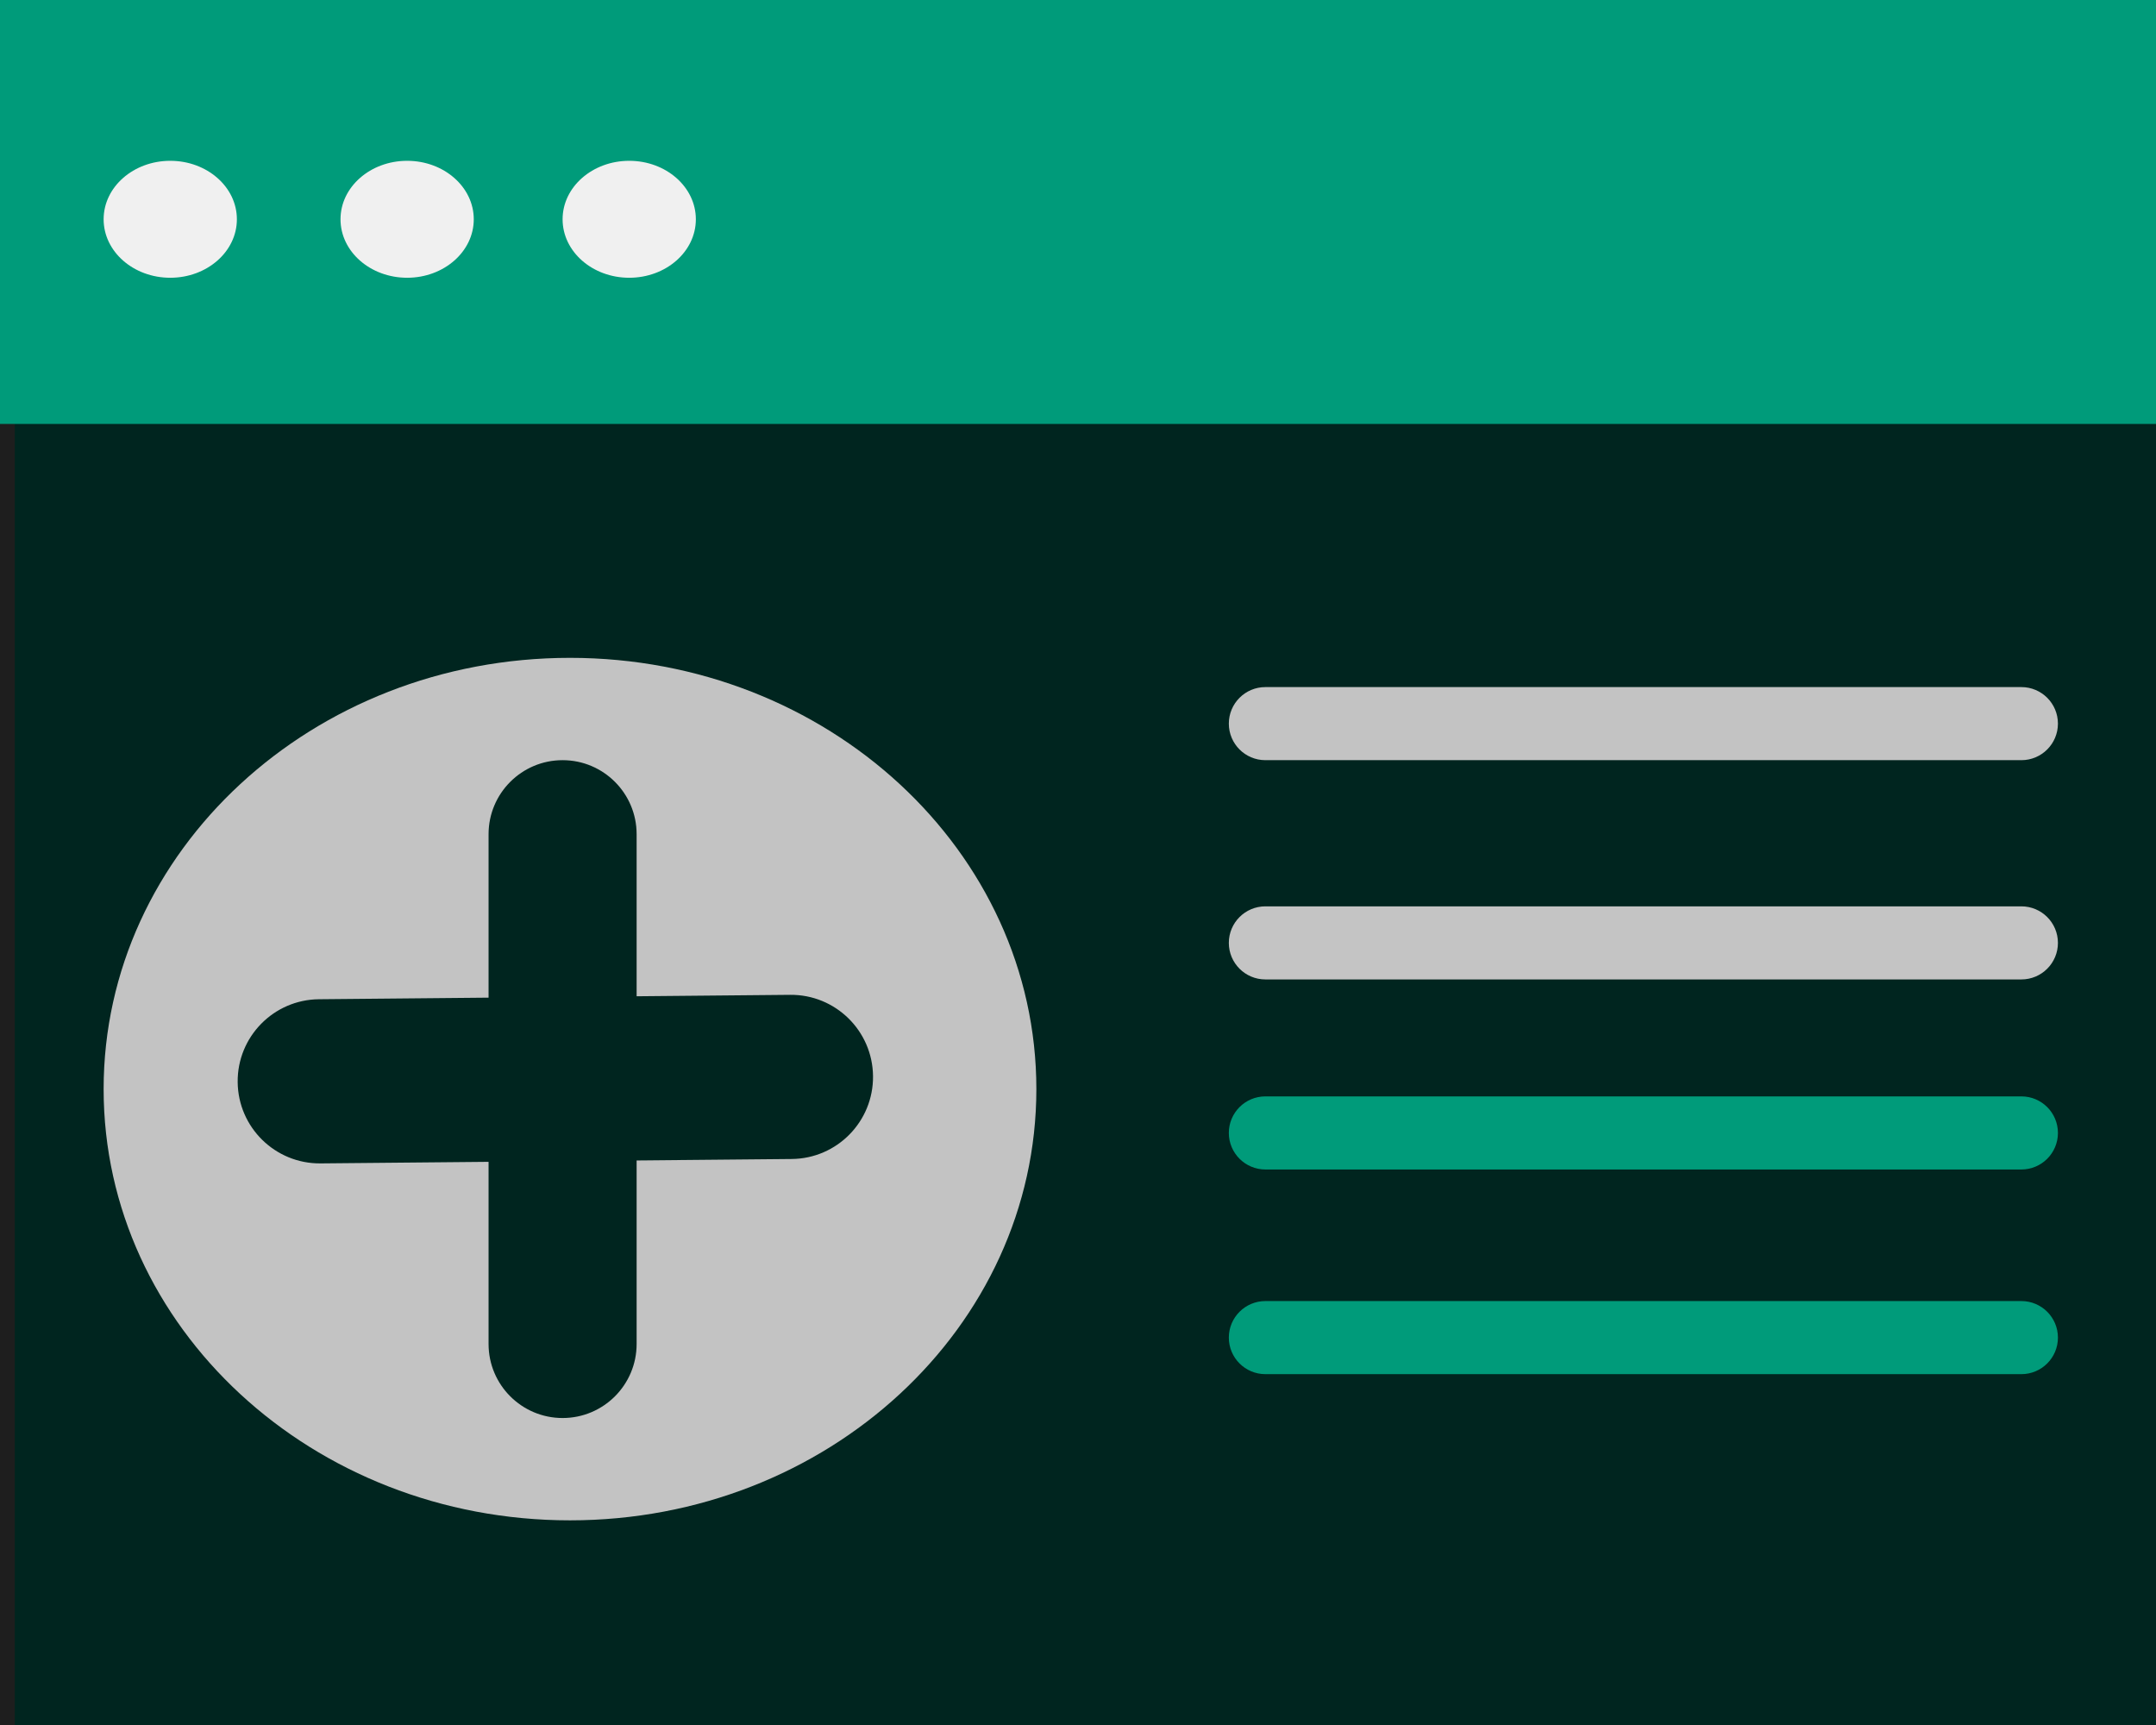
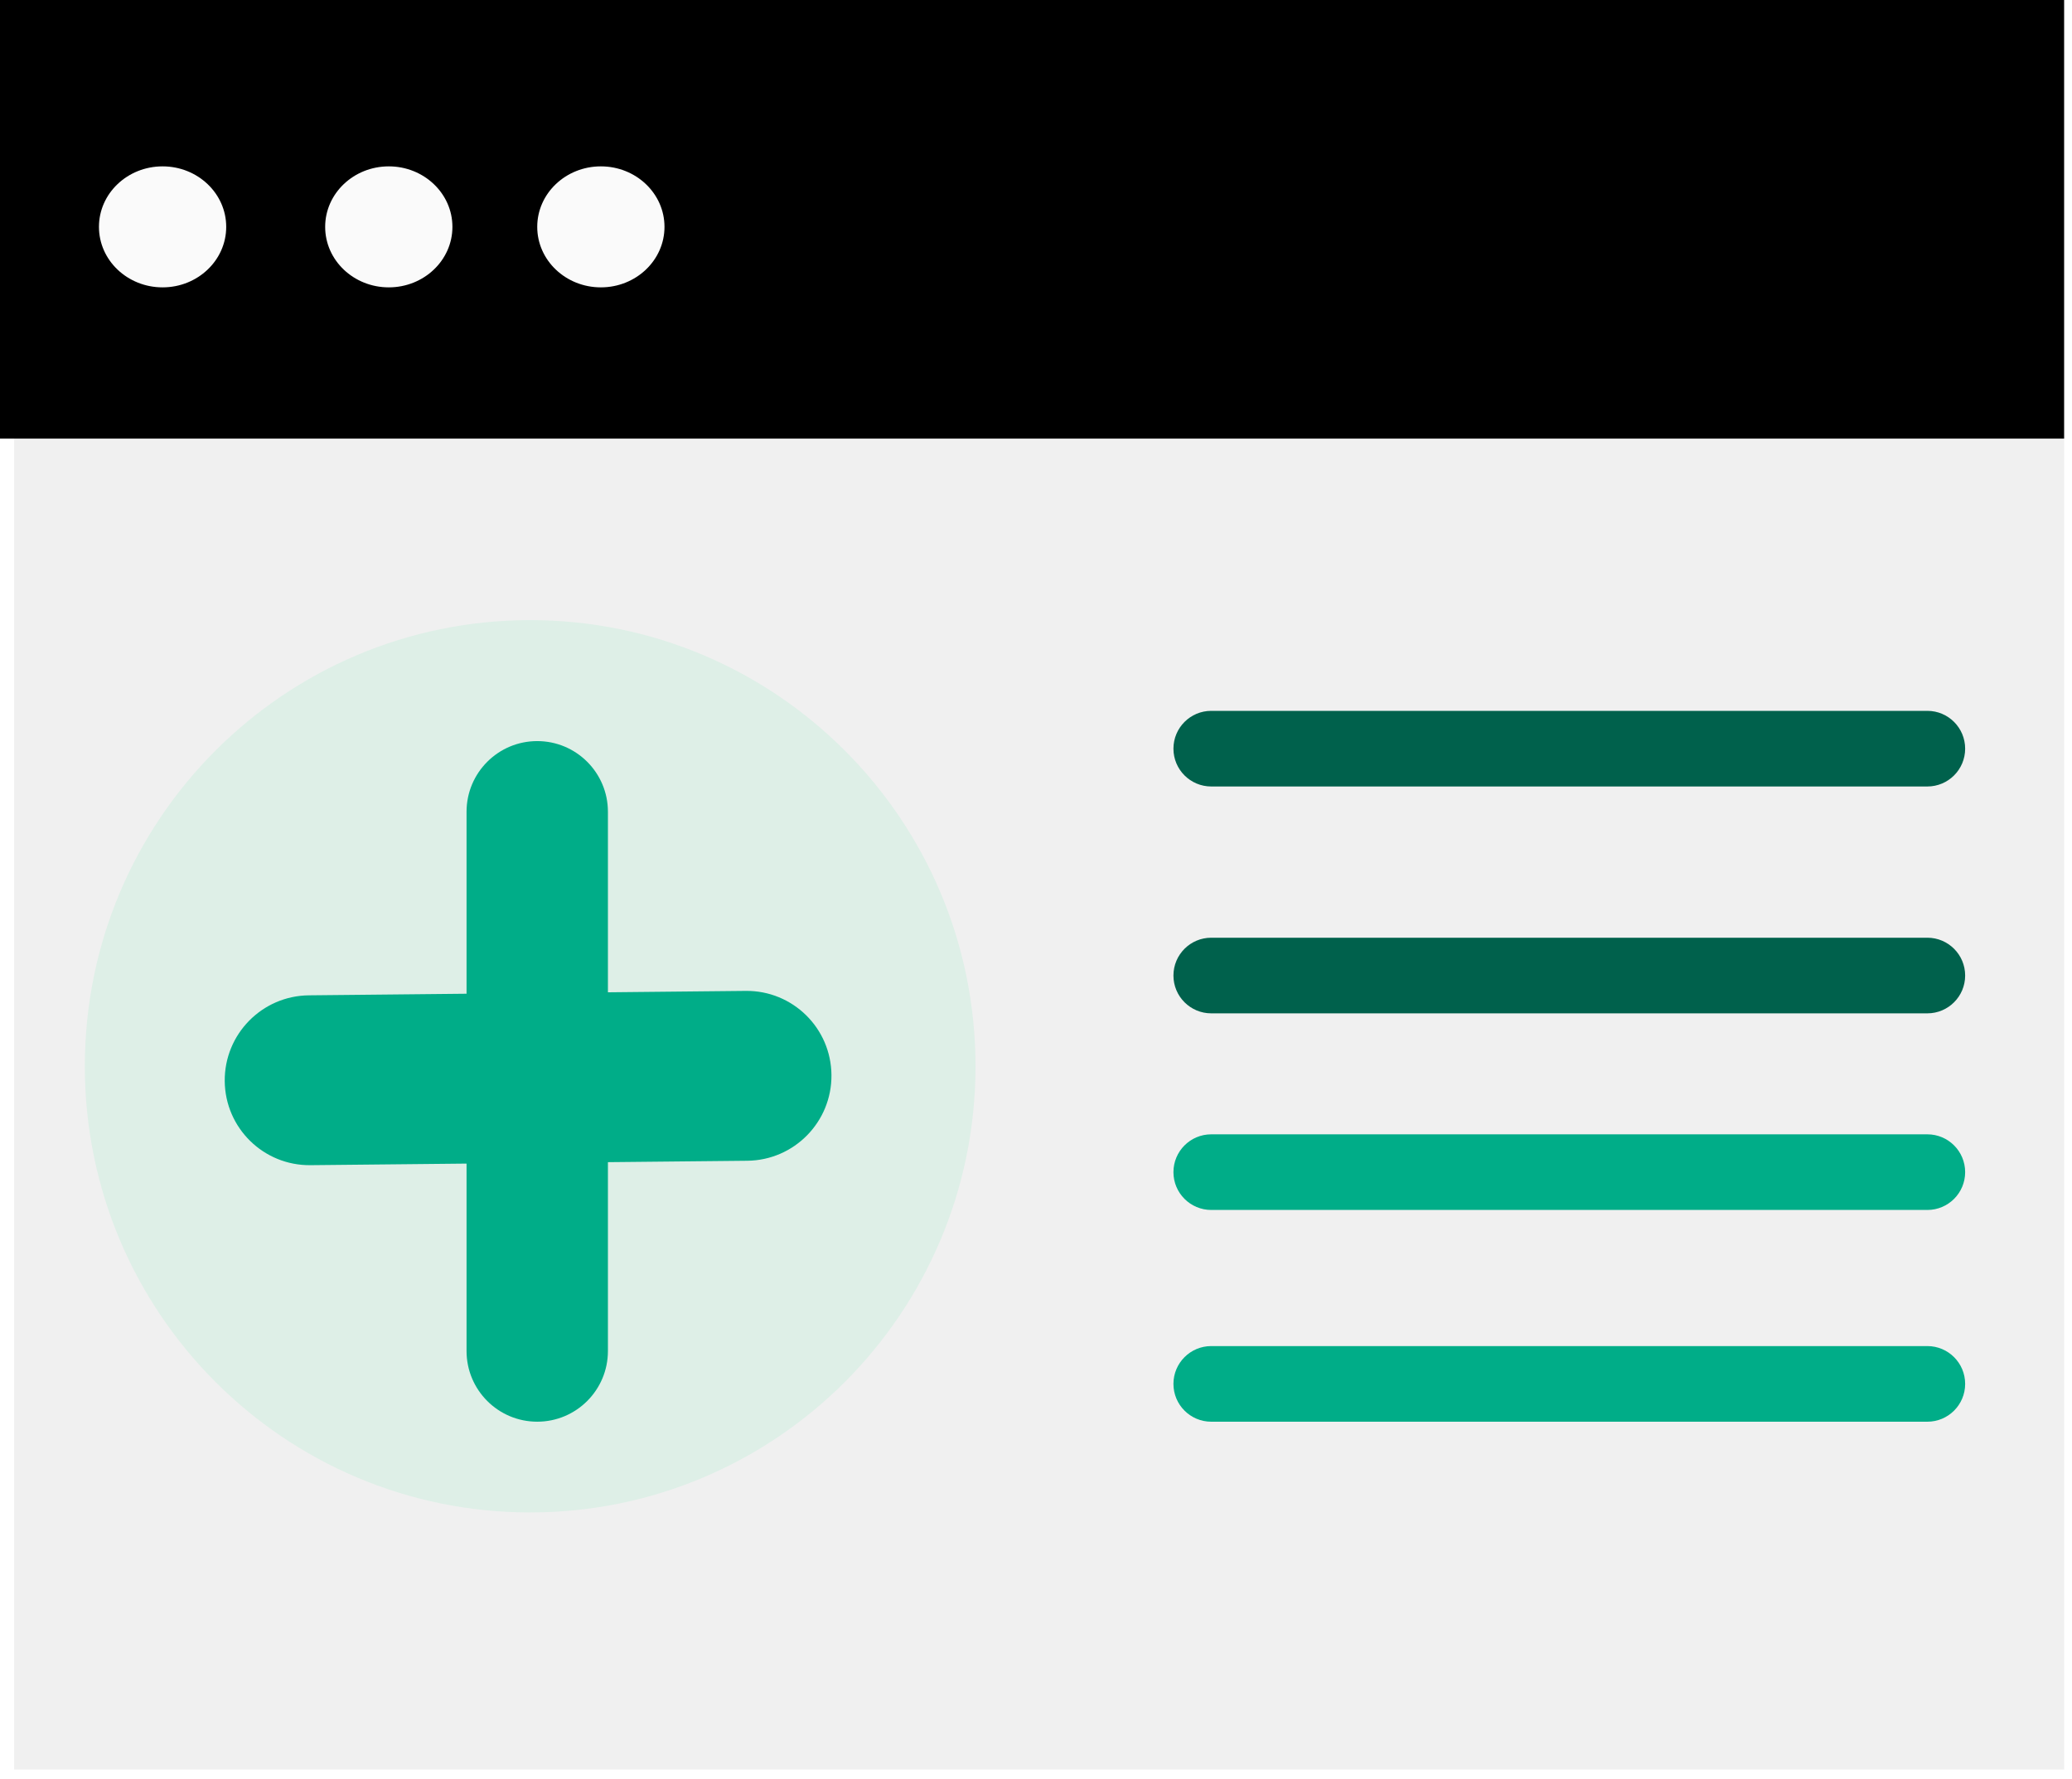
- <svg xmlns="http://www.w3.org/2000/svg" width="125" height="100" viewBox="0 0 125 100" fill="none">
-   <rect width="125" height="100" fill="#1E1E1E" />
-   <rect x="0.858" width="124.464" height="100" fill="#00251F" />
-   <ellipse cx="33.047" cy="63.136" rx="27.039" ry="25" fill="#C3C3C3" />
-   <rect x="28.326" y="44.068" width="8.584" height="38.136" rx="4.292" fill="#00251F" />
-   <rect width="9.517" height="36.838" rx="4.759" transform="matrix(0.00964819 0.999954 -0.999956 0.00934621 50.5702 57.6271)" fill="#00251F" />
-   <rect x="71.245" y="39.831" width="48.069" height="4.237" rx="2.119" fill="#C3C3C3" />
-   <rect x="71.245" y="52.542" width="48.069" height="4.237" rx="2.119" fill="#C4C4C4" />
-   <rect x="71.245" y="63.559" width="48.069" height="4.237" rx="2.119" fill="#009B7A" />
-   <rect x="71.245" y="75.424" width="48.069" height="4.237" rx="2.119" fill="#009B7A" />
-   <rect width="125.322" height="24.576" fill="#009B7A" />
-   <ellipse cx="9.871" cy="12.712" rx="3.863" ry="3.39" fill="#F0F0F0" />
-   <ellipse cx="36.481" cy="12.712" rx="3.863" ry="3.39" fill="#F0F0F0" />
-   <ellipse cx="23.605" cy="12.712" rx="3.863" ry="3.39" fill="#F0F0F0" />
+ <svg xmlns="http://www.w3.org/2000/svg" width="120" height="103" viewBox="0 0 120 103" fill="none">
+   <rect x="0.819" width="118.725" height="102.462" fill="#F0F0F0" />
+   <ellipse cx="30.705" cy="61.74" rx="25.792" ry="25.834" fill="#DEEFE7" />
+   <rect x="27.02" y="42.911" width="8.188" height="39.408" rx="4.094" fill="#00AD88" />
+   <rect width="9.835" height="35.14" rx="4.918" transform="matrix(0.00890617 0.99996 -0.999949 0.0101249 48.1099 57.3256)" fill="#00AD88" />
+   <rect x="67.96" y="41.16" width="45.852" height="4.379" rx="2.189" fill="#00614C" />
+   <rect x="67.96" y="54.296" width="45.852" height="4.379" rx="2.189" fill="#00614C" />
+   <rect x="67.96" y="65.68" width="45.852" height="4.379" rx="2.189" fill="#00AD88" />
+   <rect x="67.96" y="77.941" width="45.852" height="4.379" rx="2.189" fill="#00AD88" />
+   <rect width="119.543" height="25.396" fill="black" />
+   <ellipse cx="9.416" cy="13.136" rx="3.685" ry="3.503" fill="#FAFAFA" />
+   <ellipse cx="34.799" cy="13.136" rx="3.685" ry="3.503" fill="#FAFAFA" />
+   <ellipse cx="22.517" cy="13.136" rx="3.685" ry="3.503" fill="#FAFAFA" />
</svg>
